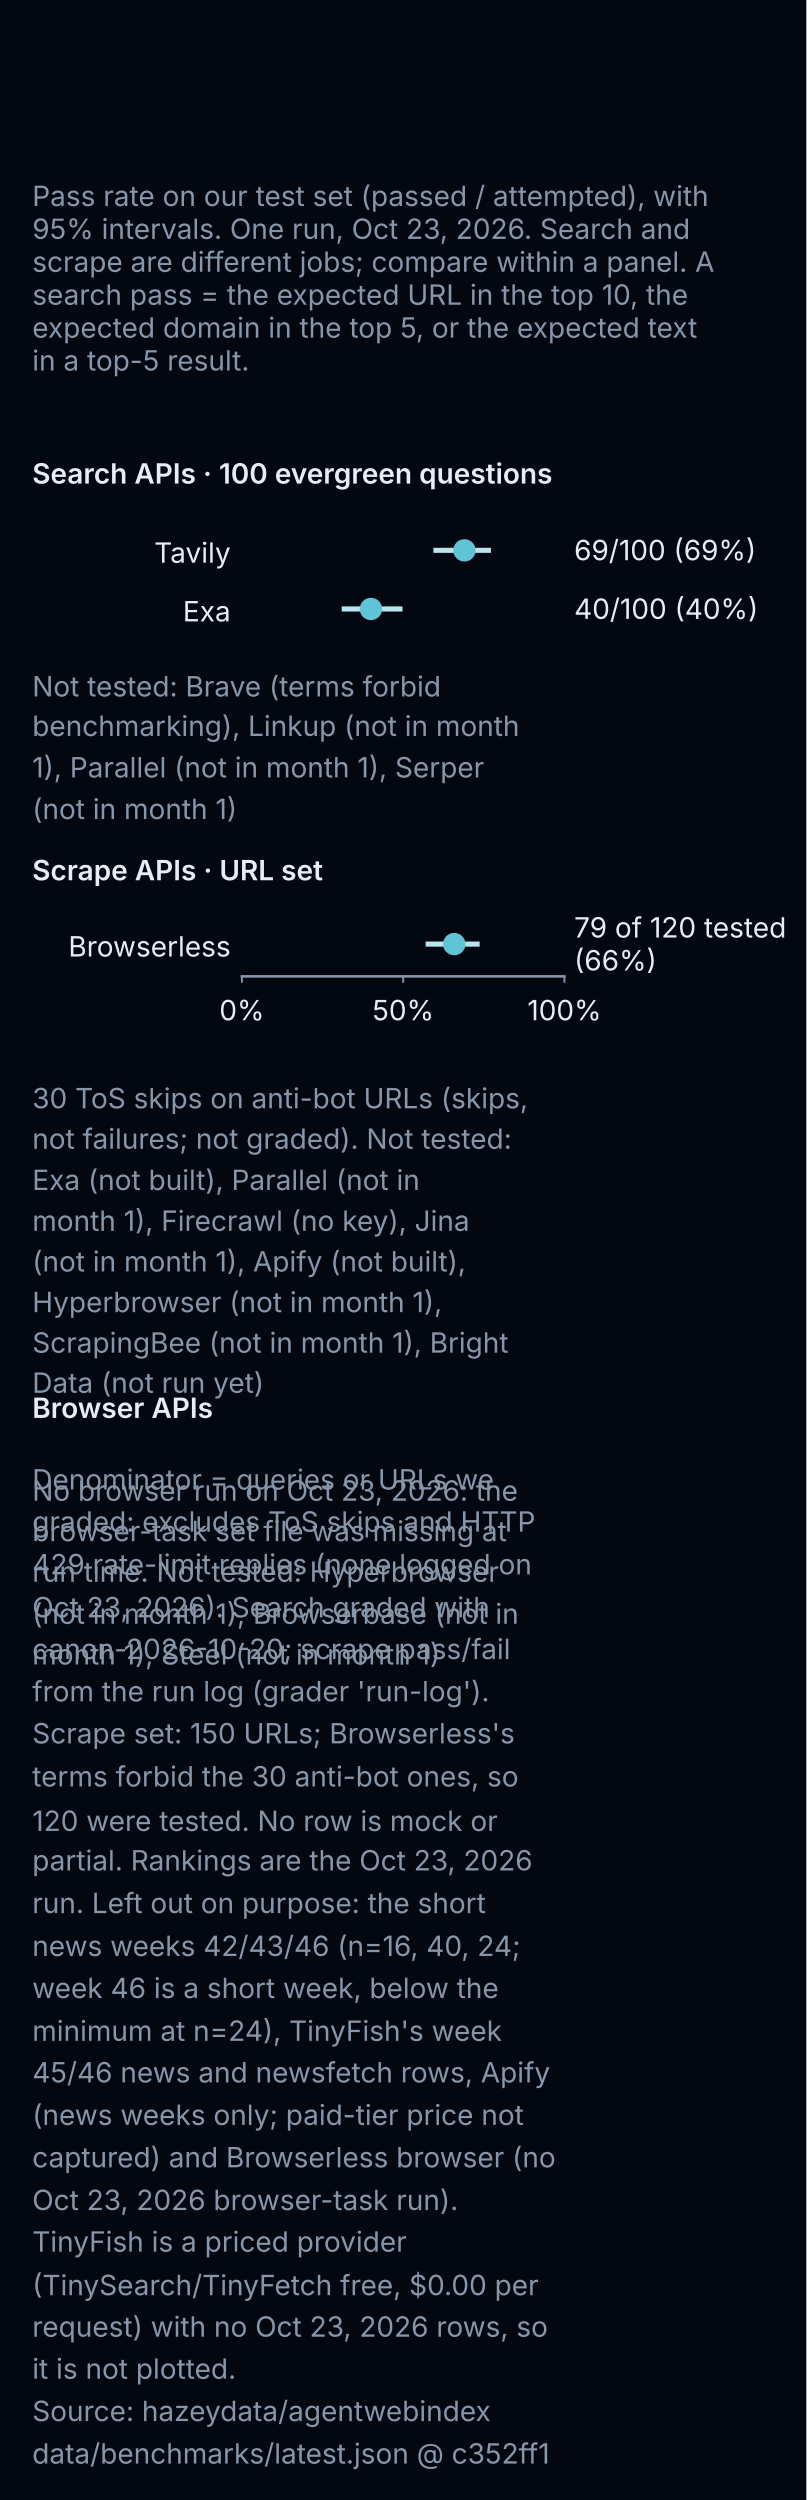
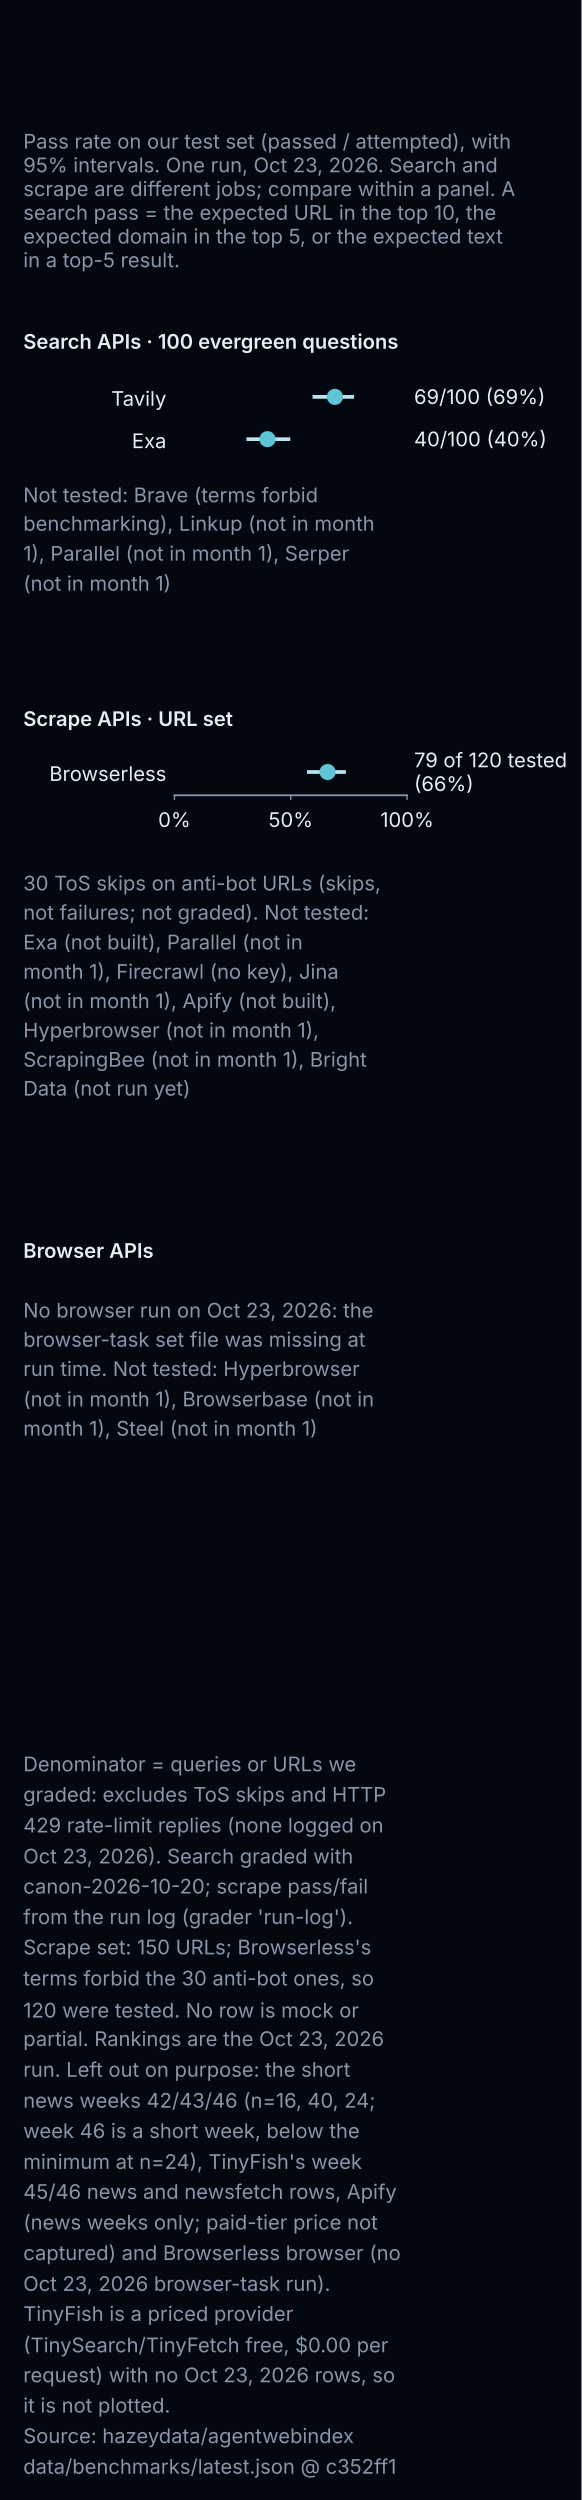
- <svg xmlns="http://www.w3.org/2000/svg" xmlns:xlink="http://www.w3.org/1999/xlink" role="img" aria-label="Tavily passed 69% of our 100 evergreen checks, Exa 40%; Browserless passed 66% of 120 scrape checks" width="252pt" height="781.312pt" viewBox="0 0 252 781.312" version="1.1">
+ <svg xmlns="http://www.w3.org/2000/svg" xmlns:xlink="http://www.w3.org/1999/xlink" role="img" aria-label="Tavily passed 69% of our 100 evergreen checks, Exa 40%; Browserless passed 66% of 120 scrape checks" width="252pt" height="1083.42pt" viewBox="0 0 252 1083.42" version="1.1">
  <defs>
    <style type="text/css">*{stroke-linejoin: round; stroke-linecap: butt}</style>
  </defs>
  <g id="figure_1">
    <g id="patch_1">
-       <path d="M 0 781.312  L 252 781.312  L 252 0  L 0 0  z " style="fill: #03070f" />
+       <path d="M 0 1083.42  L 252 1083.42  L 252 0  L 0 0  z " style="fill: #03070f" />
    </g>
    <g id="axes_1">
      <g id="patch_2">
        <path d="M 75.6 201.319  L 176.4 201.319  L 176.4 160.999  L 75.6 160.999  z " style="fill: #03070f" />
      </g>
      <g id="matplotlib.axis_1">
        <g id="xtick_1">
          <g id="line2d_1" />
        </g>
        <g id="xtick_2">
          <g id="line2d_2" />
        </g>
        <g id="xtick_3">
          <g id="line2d_3" />
        </g>
      </g>
      <g id="matplotlib.axis_2">
        <g id="ytick_1">
          <g id="line2d_4" />
          <g id="text_1">
            <text style="font-size: 8.75px; font-family: 'Inter', sans-serif; text-anchor: end; fill: #e6edf5" x="72.1" y="194.197" transform="rotate(-0 72.1 194.1974)">Exa</text>
          </g>
        </g>
        <g id="ytick_2">
          <g id="line2d_5" />
          <g id="text_2">
            <text style="font-size: 8.75px; font-family: 'Inter', sans-serif; text-anchor: end; fill: #e6edf5" x="72.1" y="175.87" transform="rotate(-0 72.1 175.8701)">Tavily</text>
          </g>
        </g>
      </g>
      <g id="wilson-ci">
-         <path d="M 135.449 171.995  L 153.438 171.995  " clip-path="url(#pe71eaecb48)" style="fill: none; stroke: #b7e4ed; stroke-width: 1.6" />
+         <path d="M 135.449 171.995  L 153.438 171.995  " clip-path="url(#p0d49923d03)" style="fill: none; stroke: #b7e4ed; stroke-width: 1.6" />
      </g>
      <g id="wilson-ci">
-         <path d="M 106.787 190.322  L 125.798 190.322  " clip-path="url(#pe71eaecb48)" style="fill: none; stroke: #b7e4ed; stroke-width: 1.6" />
+         <path d="M 106.787 190.322  L 125.798 190.322  " clip-path="url(#p0d49923d03)" style="fill: none; stroke: #b7e4ed; stroke-width: 1.6" />
      </g>
      <g id="line2d_6">
        <defs>
-           <path id="mceb809db65" d="M 0 3  C 0.796 3 1.559 2.684 2.121 2.121  C 2.684 1.559 3 0.796 3 0  C 3 -0.796 2.684 -1.559 2.121 -2.121  C 1.559 -2.684 0.796 -3 0 -3  C -0.796 -3 -1.559 -2.684 -2.121 -2.121  C -2.684 -1.559 -3 -0.796 -3 0  C -3 0.796 -2.684 1.559 -2.121 2.121  C -1.559 2.684 -0.796 3 0 3  z " style="stroke: #5fc4d6" />
+           <path id="m53edf8f5e1" d="M 0 3  C 0.796 3 1.559 2.684 2.121 2.121  C 2.684 1.559 3 0.796 3 0  C 3 -0.796 2.684 -1.559 2.121 -2.121  C 1.559 -2.684 0.796 -3 0 -3  C -0.796 -3 -1.559 -2.684 -2.121 -2.121  C -2.684 -1.559 -3 -0.796 -3 0  C -3 0.796 -2.684 1.559 -2.121 2.121  C -1.559 2.684 -0.796 3 0 3  z " style="stroke: #5fc4d6" />
        </defs>
-         <g clip-path="url(#pe71eaecb48)">
-           <use xlink:href="#mceb809db65" x="145.152" y="171.995" style="fill: #5fc4d6; stroke: #5fc4d6" />
+         <g clip-path="url(#p0d49923d03)">
+           <use xlink:href="#m53edf8f5e1" x="145.152" y="171.995" style="fill: #5fc4d6; stroke: #5fc4d6" />
        </g>
      </g>
      <g id="text_3">
        <text style="font-size: 8.75px; font-family: 'Inter', sans-serif; text-anchor: start; fill: #e6edf5" x="179.424" y="175.087" transform="rotate(-0 179.424 175.0872)">69/100 (69%)</text>
      </g>
      <g id="line2d_7">
-         <g clip-path="url(#pe71eaecb48)">
-           <use xlink:href="#mceb809db65" x="115.92" y="190.322" style="fill: #5fc4d6; stroke: #5fc4d6" />
+         <g clip-path="url(#p0d49923d03)">
+           <use xlink:href="#m53edf8f5e1" x="115.92" y="190.322" style="fill: #5fc4d6; stroke: #5fc4d6" />
        </g>
      </g>
      <g id="text_4">
        <text style="font-size: 8.75px; font-family: 'Inter', sans-serif; text-anchor: start; fill: #e6edf5" x="179.424" y="193.414" transform="rotate(-0 179.424 193.4144)">40/100 (40%)</text>
      </g>
    </g>
    <g id="axes_2">
      <g id="patch_3">
-         <path d="M 75.6 305.134  L 176.4 305.134  L 176.4 284.974  L 75.6 284.974  z " style="fill: #03070f" />
+         <path d="M 75.6 344.644  L 176.4 344.644  L 176.4 324.484  L 75.6 324.484  z " style="fill: #03070f" />
      </g>
      <g id="matplotlib.axis_3">
        <g id="xtick_4">
          <g id="line2d_8">
            <defs>
-               <path id="m80b86bb4d0" d="M 0 0  L 0 2  " style="stroke: #8796a8; stroke-width: 0.6" />
+               <path id="m63c51fd2cb" d="M 0 0  L 0 2  " style="stroke: #8796a8; stroke-width: 0.6" />
            </defs>
            <g>
-               <use xlink:href="#m80b86bb4d0" x="75.6" y="305.134" style="fill: #8796a8; stroke: #8796a8; stroke-width: 0.6" />
+               <use xlink:href="#m63c51fd2cb" x="75.6" y="344.644" style="fill: #8796a8; stroke: #8796a8; stroke-width: 0.6" />
            </g>
          </g>
          <g id="text_5">
-             <text style="font-size: 8.75px; font-family: 'Inter', sans-serif; text-anchor: middle; fill: #e6edf5" x="75.6" y="318.868" transform="rotate(-0 75.6 318.8681)">0%</text>
+             <text style="font-size: 8.75px; font-family: 'Inter', sans-serif; text-anchor: middle; fill: #e6edf5" x="75.6" y="358.378" transform="rotate(-0 75.6 358.3781)">0%</text>
          </g>
        </g>
        <g id="xtick_5">
          <g id="line2d_9">
            <g>
-               <use xlink:href="#m80b86bb4d0" x="126" y="305.134" style="fill: #8796a8; stroke: #8796a8; stroke-width: 0.6" />
+               <use xlink:href="#m63c51fd2cb" x="126" y="344.644" style="fill: #8796a8; stroke: #8796a8; stroke-width: 0.6" />
            </g>
          </g>
          <g id="text_6">
-             <text style="font-size: 8.75px; font-family: 'Inter', sans-serif; text-anchor: middle; fill: #e6edf5" x="126" y="318.868" transform="rotate(-0 126 318.8681)">50%</text>
+             <text style="font-size: 8.75px; font-family: 'Inter', sans-serif; text-anchor: middle; fill: #e6edf5" x="126" y="358.378" transform="rotate(-0 126 358.3781)">50%</text>
          </g>
        </g>
        <g id="xtick_6">
          <g id="line2d_10">
            <g>
-               <use xlink:href="#m80b86bb4d0" x="176.4" y="305.134" style="fill: #8796a8; stroke: #8796a8; stroke-width: 0.6" />
+               <use xlink:href="#m63c51fd2cb" x="176.4" y="344.644" style="fill: #8796a8; stroke: #8796a8; stroke-width: 0.6" />
            </g>
          </g>
          <g id="text_7">
-             <text style="font-size: 8.75px; font-family: 'Inter', sans-serif; text-anchor: middle; fill: #e6edf5" x="176.4" y="318.868" transform="rotate(-0 176.4 318.8681)">100%</text>
+             <text style="font-size: 8.75px; font-family: 'Inter', sans-serif; text-anchor: middle; fill: #e6edf5" x="176.4" y="358.378" transform="rotate(-0 176.4 358.3781)">100%</text>
          </g>
        </g>
      </g>
      <g id="matplotlib.axis_4">
        <g id="ytick_3">
          <g id="line2d_11" />
          <g id="text_8">
-             <text style="font-size: 8.75px; font-family: 'Inter', sans-serif; text-anchor: end; fill: #e6edf5" x="72.1" y="298.929" transform="rotate(-0 72.1 298.9287)">Browserless</text>
+             <text style="font-size: 8.75px; font-family: 'Inter', sans-serif; text-anchor: end; fill: #e6edf5" x="72.1" y="338.439" transform="rotate(-0 72.1 338.4388)">Browserless</text>
          </g>
        </g>
      </g>
      <g id="wilson-ci">
-         <path d="M 133.03 295.054  L 149.899 295.054  " clip-path="url(#p0498b4ee5d)" style="fill: none; stroke: #b7e4ed; stroke-width: 1.6" />
+         <path d="M 133.03 334.564  L 149.899 334.564  " clip-path="url(#p31f959fa6f)" style="fill: none; stroke: #b7e4ed; stroke-width: 1.6" />
      </g>
      <g id="patch_4">
-         <path d="M 75.6 305.134  L 176.4 305.134  " style="fill: none; stroke: #8796a8; stroke-width: 0.8; stroke-linejoin: miter; stroke-linecap: square" />
+         <path d="M 75.6 344.644  L 176.4 344.644  " style="fill: none; stroke: #8796a8; stroke-width: 0.8; stroke-linejoin: miter; stroke-linecap: square" />
      </g>
      <g id="line2d_12">
-         <g clip-path="url(#p0498b4ee5d)">
-           <use xlink:href="#mceb809db65" x="141.96" y="295.054" style="fill: #5fc4d6; stroke: #5fc4d6" />
+         <g clip-path="url(#p31f959fa6f)">
+           <use xlink:href="#m53edf8f5e1" x="141.96" y="334.564" style="fill: #5fc4d6; stroke: #5fc4d6" />
        </g>
      </g>
      <g id="text_9">
-         <text style="font-size: 8.75px; font-family: 'Inter', sans-serif; fill: #e6edf5" transform="translate(179.424 293.0035)">79 of 120 tested</text>
-         <text style="font-size: 8.75px; font-family: 'Inter', sans-serif; fill: #e6edf5" transform="translate(179.424 303.2881)">(66%)</text>
+         <text style="font-size: 8.75px; font-family: 'Inter', sans-serif; fill: #e6edf5" transform="translate(179.424 332.5135)">79 of 120 tested</text>
+         <text style="font-size: 8.75px; font-family: 'Inter', sans-serif; fill: #e6edf5" transform="translate(179.424 342.7981)">(66%)</text>
      </g>
    </g>
    <g id="text_11">
      <text style="font-size: 8.75px; font-family: 'Inter', sans-serif; fill: #8796a8" transform="translate(10.08 64.38313)">Pass rate on our test set (passed / attempted), with</text>
      <text style="font-size: 8.75px; font-family: 'Inter', sans-serif; fill: #8796a8" transform="translate(10.08 74.66779)">95% intervals. One run, Oct 23, 2026. Search and</text>
      <text style="font-size: 8.75px; font-family: 'Inter', sans-serif; fill: #8796a8" transform="translate(10.08 84.95246)">scrape are different jobs; compare within a panel. A</text>
      <text style="font-size: 8.75px; font-family: 'Inter', sans-serif; fill: #8796a8" transform="translate(10.08 95.23713)">search pass = the expected URL in the top 10, the</text>
      <text style="font-size: 8.75px; font-family: 'Inter', sans-serif; fill: #8796a8" transform="translate(10.08 105.5218)">expected domain in the top 5, or the expected text</text>
      <text style="font-size: 8.75px; font-family: 'Inter', sans-serif; fill: #8796a8" transform="translate(10.08 115.8065)">in a top-5 result.</text>
    </g>
    <g id="text_12">
      <text style="font-weight: 600; font-size: 8.75px; font-family: 'Inter', sans-serif; text-anchor: start; fill: #e6edf5" x="10.08" y="151.131" transform="rotate(-0 10.08 151.1308)">Search APIs · 100 evergreen questions</text>
    </g>
    <g id="text_13">
      <text style="font-size: 8.75px; font-family: 'Inter', sans-serif; fill: #8796a8" transform="translate(10.08 217.6526)">Not tested: Brave (terms forbid</text>
      <text style="font-size: 8.75px; font-family: 'Inter', sans-serif; fill: #8796a8" transform="translate(10.08 230.0092)">benchmarking), Linkup (not in month</text>
      <text style="font-size: 8.75px; font-family: 'Inter', sans-serif; fill: #8796a8" transform="translate(10.08 242.9661)">1), Parallel (not in month 1), Serper</text>
      <text style="font-size: 8.75px; font-family: 'Inter', sans-serif; fill: #8796a8" transform="translate(10.08 255.9673)">(not in month 1)</text>
    </g>
    <g id="text_14">
-       <text style="font-weight: 600; font-size: 8.75px; font-family: 'Inter', sans-serif; text-anchor: start; fill: #e6edf5" x="10.08" y="275.106" transform="rotate(-0 10.08 275.1058)">Scrape APIs · URL set</text>
+       <text style="font-weight: 600; font-size: 8.75px; font-family: 'Inter', sans-serif; text-anchor: start; fill: #e6edf5" x="10.08" y="314.616" transform="rotate(-0 10.08 314.6158)">Scrape APIs · URL set</text>
    </g>
    <g id="text_15">
-       <text style="font-size: 8.75px; font-family: 'Inter', sans-serif; fill: #8796a8" transform="translate(10.08 346.3709)">30 ToS skips on anti-bot URLs (skips,</text>
-       <text style="font-size: 8.75px; font-family: 'Inter', sans-serif; fill: #8796a8" transform="translate(10.08 359.0242)">not failures; not graded). Not tested:</text>
-       <text style="font-size: 8.75px; font-family: 'Inter', sans-serif; fill: #8796a8" transform="translate(10.08 371.9059)">Exa (not built), Parallel (not in</text>
-       <text style="font-size: 8.75px; font-family: 'Inter', sans-serif; fill: #8796a8" transform="translate(10.08 384.6686)">month 1), Firecrawl (no key), Jina</text>
-       <text style="font-size: 8.75px; font-family: 'Inter', sans-serif; fill: #8796a8" transform="translate(10.08 397.3732)">(not in month 1), Apify (not built),</text>
-       <text style="font-size: 8.75px; font-family: 'Inter', sans-serif; fill: #8796a8" transform="translate(10.08 410.0777)">Hyperbrowser (not in month 1),</text>
-       <text style="font-size: 8.75px; font-family: 'Inter', sans-serif; fill: #8796a8" transform="translate(10.08 422.7482)">ScrapingBee (not in month 1), Bright</text>
-       <text style="font-size: 8.75px; font-family: 'Inter', sans-serif; fill: #8796a8" transform="translate(10.08 435.2859)">Data (not run yet)</text>
+       <text style="font-size: 8.75px; font-family: 'Inter', sans-serif; fill: #8796a8" transform="translate(10.08 385.8809)">30 ToS skips on anti-bot URLs (skips,</text>
+       <text style="font-size: 8.75px; font-family: 'Inter', sans-serif; fill: #8796a8" transform="translate(10.08 398.5342)">not failures; not graded). Not tested:</text>
+       <text style="font-size: 8.75px; font-family: 'Inter', sans-serif; fill: #8796a8" transform="translate(10.08 411.4159)">Exa (not built), Parallel (not in</text>
+       <text style="font-size: 8.75px; font-family: 'Inter', sans-serif; fill: #8796a8" transform="translate(10.08 424.1786)">month 1), Firecrawl (no key), Jina</text>
+       <text style="font-size: 8.75px; font-family: 'Inter', sans-serif; fill: #8796a8" transform="translate(10.08 436.8832)">(not in month 1), Apify (not built),</text>
+       <text style="font-size: 8.75px; font-family: 'Inter', sans-serif; fill: #8796a8" transform="translate(10.08 449.5877)">Hyperbrowser (not in month 1),</text>
+       <text style="font-size: 8.75px; font-family: 'Inter', sans-serif; fill: #8796a8" transform="translate(10.08 462.2582)">ScrapingBee (not in month 1), Bright</text>
+       <text style="font-size: 8.75px; font-family: 'Inter', sans-serif; fill: #8796a8" transform="translate(10.08 474.7959)">Data (not run yet)</text>
    </g>
    <g id="text_16">
-       <text style="font-weight: 600; font-size: 8.75px; font-family: 'Inter', sans-serif; text-anchor: start; fill: #e6edf5" x="10.08" y="443.136" transform="rotate(-0 10.08 443.1358)">Browser APIs</text>
+       <text style="font-weight: 600; font-size: 8.75px; font-family: 'Inter', sans-serif; text-anchor: start; fill: #e6edf5" x="10.08" y="545.106" transform="rotate(-0 10.08 545.1058)">Browser APIs</text>
    </g>
    <g id="text_17">
-       <text style="font-size: 8.75px; font-family: 'Inter', sans-serif; fill: #8796a8" transform="translate(10.08 469.0149)">No browser run on Oct 23, 2026: the</text>
-       <text style="font-size: 8.75px; font-family: 'Inter', sans-serif; fill: #8796a8" transform="translate(10.08 481.6491)">browser-task set file was missing at</text>
-       <text style="font-size: 8.75px; font-family: 'Inter', sans-serif; fill: #8796a8" transform="translate(10.08 494.3428)">run time. Not tested: Hyperbrowser</text>
-       <text style="font-size: 8.75px; font-family: 'Inter', sans-serif; fill: #8796a8" transform="translate(10.08 507.4814)">(not in month 1), Browserbase (not in</text>
-       <text style="font-size: 8.75px; font-family: 'Inter', sans-serif; fill: #8796a8" transform="translate(10.08 520.186)">month 1), Steel (not in month 1)</text>
+       <text style="font-size: 8.75px; font-family: 'Inter', sans-serif; fill: #8796a8" transform="translate(10.08 570.9849)">No browser run on Oct 23, 2026: the</text>
+       <text style="font-size: 8.75px; font-family: 'Inter', sans-serif; fill: #8796a8" transform="translate(10.08 583.6191)">browser-task set file was missing at</text>
+       <text style="font-size: 8.75px; font-family: 'Inter', sans-serif; fill: #8796a8" transform="translate(10.08 596.3128)">run time. Not tested: Hyperbrowser</text>
+       <text style="font-size: 8.75px; font-family: 'Inter', sans-serif; fill: #8796a8" transform="translate(10.08 609.4514)">(not in month 1), Browserbase (not in</text>
+       <text style="font-size: 8.75px; font-family: 'Inter', sans-serif; fill: #8796a8" transform="translate(10.08 622.156)">month 1), Steel (not in month 1)</text>
    </g>
    <g id="text_18">
-       <text style="font-size: 8.75px; font-family: 'Inter', sans-serif; fill: #8796a8" transform="translate(10.08 465.5094)">Denominator = queries or URLs we</text>
-       <text style="font-size: 8.75px; font-family: 'Inter', sans-serif; fill: #8796a8" transform="translate(10.08 478.692)">graded: excludes ToS skips and HTTP</text>
-       <text style="font-size: 8.75px; font-family: 'Inter', sans-serif; fill: #8796a8" transform="translate(10.08 492.0162)">429 rate-limit replies (none logged on</text>
-       <text style="font-size: 8.75px; font-family: 'Inter', sans-serif; fill: #8796a8" transform="translate(10.08 505.4511)">Oct 23, 2026). Search graded with</text>
-       <text style="font-size: 8.75px; font-family: 'Inter', sans-serif; fill: #8796a8" transform="translate(10.08 518.4903)">canon-2026-10-20; scrape pass/fail</text>
-       <text style="font-size: 8.75px; font-family: 'Inter', sans-serif; fill: #8796a8" transform="translate(10.08 531.7181)">from the run log (grader 'run-log').</text>
-       <text style="font-size: 8.75px; font-family: 'Inter', sans-serif; fill: #8796a8" transform="translate(10.08 544.8515)">Scrape set: 150 URLs; Browserless's</text>
-       <text style="font-size: 8.75px; font-family: 'Inter', sans-serif; fill: #8796a8" transform="translate(10.08 558.3179)">terms forbid the 30 anti-bot ones, so</text>
-       <text style="font-size: 8.75px; font-family: 'Inter', sans-serif; fill: #8796a8" transform="translate(10.08 572.2224)">120 were tested. No row is mock or</text>
-       <text style="font-size: 8.75px; font-family: 'Inter', sans-serif; fill: #8796a8" transform="translate(10.08 584.5636)">partial. Rankings are the Oct 23, 2026</text>
-       <text style="font-size: 8.75px; font-family: 'Inter', sans-serif; fill: #8796a8" transform="translate(10.08 597.894)">run. Left out on purpose: the short</text>
-       <text style="font-size: 8.75px; font-family: 'Inter', sans-serif; fill: #8796a8" transform="translate(10.08 611.2988)">news weeks 42/43/46 (n=16, 40, 24;</text>
-       <text style="font-size: 8.75px; font-family: 'Inter', sans-serif; fill: #8796a8" transform="translate(10.08 624.4425)">week 46 is a short week, below the</text>
-       <text style="font-size: 8.75px; font-family: 'Inter', sans-serif; fill: #8796a8" transform="translate(10.08 637.8248)">minimum at n=24), TinyFish's week</text>
-       <text style="font-size: 8.75px; font-family: 'Inter', sans-serif; fill: #8796a8" transform="translate(10.08 650.8127)">45/46 news and newsfetch rows, Apify</text>
-       <text style="font-size: 8.75px; font-family: 'Inter', sans-serif; fill: #8796a8" transform="translate(10.08 664.0917)">(news weeks only; paid-tier price not</text>
-       <text style="font-size: 8.75px; font-family: 'Inter', sans-serif; fill: #8796a8" transform="translate(10.08 677.3428)">captured) and Browserless browser (no</text>
-       <text style="font-size: 8.75px; font-family: 'Inter', sans-serif; fill: #8796a8" transform="translate(10.08 690.7025)">Oct 23, 2026 browser-task run).</text>
-       <text style="font-size: 8.75px; font-family: 'Inter', sans-serif; fill: #8796a8" transform="translate(10.08 703.7033)">TinyFish is a priced provider</text>
-       <text style="font-size: 8.75px; font-family: 'Inter', sans-serif; fill: #8796a8" transform="translate(10.08 717.2989)">(TinySearch/TinyFetch free, $0.00 per</text>
-       <text style="font-size: 8.75px; font-family: 'Inter', sans-serif; fill: #8796a8" transform="translate(10.08 730.2785)">request) with no Oct 23, 2026 rows, so</text>
-       <text style="font-size: 8.75px; font-family: 'Inter', sans-serif; fill: #8796a8" transform="translate(10.08 743.4223)">it is not plotted.</text>
-       <text style="font-size: 8.75px; font-family: 'Inter', sans-serif; fill: #8796a8" transform="translate(10.08 756.6501)">Source: hazeydata/agentwebindex</text>
-       <text style="font-size: 8.75px; font-family: 'Inter', sans-serif; fill: #8796a8" transform="translate(10.08 769.9353)">data/benchmarks/latest.json @ c352ff1</text>
+       <text style="font-size: 8.75px; font-family: 'Inter', sans-serif; fill: #8796a8" transform="translate(10.08 767.6169)">Denominator = queries or URLs we</text>
+       <text style="font-size: 8.75px; font-family: 'Inter', sans-serif; fill: #8796a8" transform="translate(10.08 780.7995)">graded: excludes ToS skips and HTTP</text>
+       <text style="font-size: 8.75px; font-family: 'Inter', sans-serif; fill: #8796a8" transform="translate(10.08 794.1237)">429 rate-limit replies (none logged on</text>
+       <text style="font-size: 8.75px; font-family: 'Inter', sans-serif; fill: #8796a8" transform="translate(10.08 807.5586)">Oct 23, 2026). Search graded with</text>
+       <text style="font-size: 8.75px; font-family: 'Inter', sans-serif; fill: #8796a8" transform="translate(10.08 820.5978)">canon-2026-10-20; scrape pass/fail</text>
+       <text style="font-size: 8.75px; font-family: 'Inter', sans-serif; fill: #8796a8" transform="translate(10.08 833.8256)">from the run log (grader 'run-log').</text>
+       <text style="font-size: 8.75px; font-family: 'Inter', sans-serif; fill: #8796a8" transform="translate(10.08 846.959)">Scrape set: 150 URLs; Browserless's</text>
+       <text style="font-size: 8.75px; font-family: 'Inter', sans-serif; fill: #8796a8" transform="translate(10.08 860.4254)">terms forbid the 30 anti-bot ones, so</text>
+       <text style="font-size: 8.75px; font-family: 'Inter', sans-serif; fill: #8796a8" transform="translate(10.08 874.3299)">120 were tested. No row is mock or</text>
+       <text style="font-size: 8.75px; font-family: 'Inter', sans-serif; fill: #8796a8" transform="translate(10.08 886.6711)">partial. Rankings are the Oct 23, 2026</text>
+       <text style="font-size: 8.75px; font-family: 'Inter', sans-serif; fill: #8796a8" transform="translate(10.08 900.0015)">run. Left out on purpose: the short</text>
+       <text style="font-size: 8.75px; font-family: 'Inter', sans-serif; fill: #8796a8" transform="translate(10.08 913.4063)">news weeks 42/43/46 (n=16, 40, 24;</text>
+       <text style="font-size: 8.75px; font-family: 'Inter', sans-serif; fill: #8796a8" transform="translate(10.08 926.55)">week 46 is a short week, below the</text>
+       <text style="font-size: 8.75px; font-family: 'Inter', sans-serif; fill: #8796a8" transform="translate(10.08 939.9323)">minimum at n=24), TinyFish's week</text>
+       <text style="font-size: 8.75px; font-family: 'Inter', sans-serif; fill: #8796a8" transform="translate(10.08 952.9202)">45/46 news and newsfetch rows, Apify</text>
+       <text style="font-size: 8.75px; font-family: 'Inter', sans-serif; fill: #8796a8" transform="translate(10.08 966.1992)">(news weeks only; paid-tier price not</text>
+       <text style="font-size: 8.75px; font-family: 'Inter', sans-serif; fill: #8796a8" transform="translate(10.08 979.4503)">captured) and Browserless browser (no</text>
+       <text style="font-size: 8.75px; font-family: 'Inter', sans-serif; fill: #8796a8" transform="translate(10.08 992.81)">Oct 23, 2026 browser-task run).</text>
+       <text style="font-size: 8.75px; font-family: 'Inter', sans-serif; fill: #8796a8" transform="translate(10.08 1005.811)">TinyFish is a priced provider</text>
+       <text style="font-size: 8.75px; font-family: 'Inter', sans-serif; fill: #8796a8" transform="translate(10.08 1019.406)">(TinySearch/TinyFetch free, $0.00 per</text>
+       <text style="font-size: 8.75px; font-family: 'Inter', sans-serif; fill: #8796a8" transform="translate(10.08 1032.386)">request) with no Oct 23, 2026 rows, so</text>
+       <text style="font-size: 8.75px; font-family: 'Inter', sans-serif; fill: #8796a8" transform="translate(10.08 1045.53)">it is not plotted.</text>
+       <text style="font-size: 8.75px; font-family: 'Inter', sans-serif; fill: #8796a8" transform="translate(10.08 1058.758)">Source: hazeydata/agentwebindex</text>
+       <text style="font-size: 8.75px; font-family: 'Inter', sans-serif; fill: #8796a8" transform="translate(10.08 1072.043)">data/benchmarks/latest.json @ c352ff1</text>
    </g>
  </g>
  <defs>
-     <clipPath id="pe71eaecb48">
+     <clipPath id="p0d49923d03">
      <rect x="75.6" y="160.999" width="100.8" height="40.32" />
    </clipPath>
-     <clipPath id="p0498b4ee5d">
-       <rect x="75.6" y="284.974" width="100.8" height="20.16" />
+     <clipPath id="p31f959fa6f">
+       <rect x="75.6" y="324.484" width="100.8" height="20.16" />
    </clipPath>
  </defs>
</svg>
